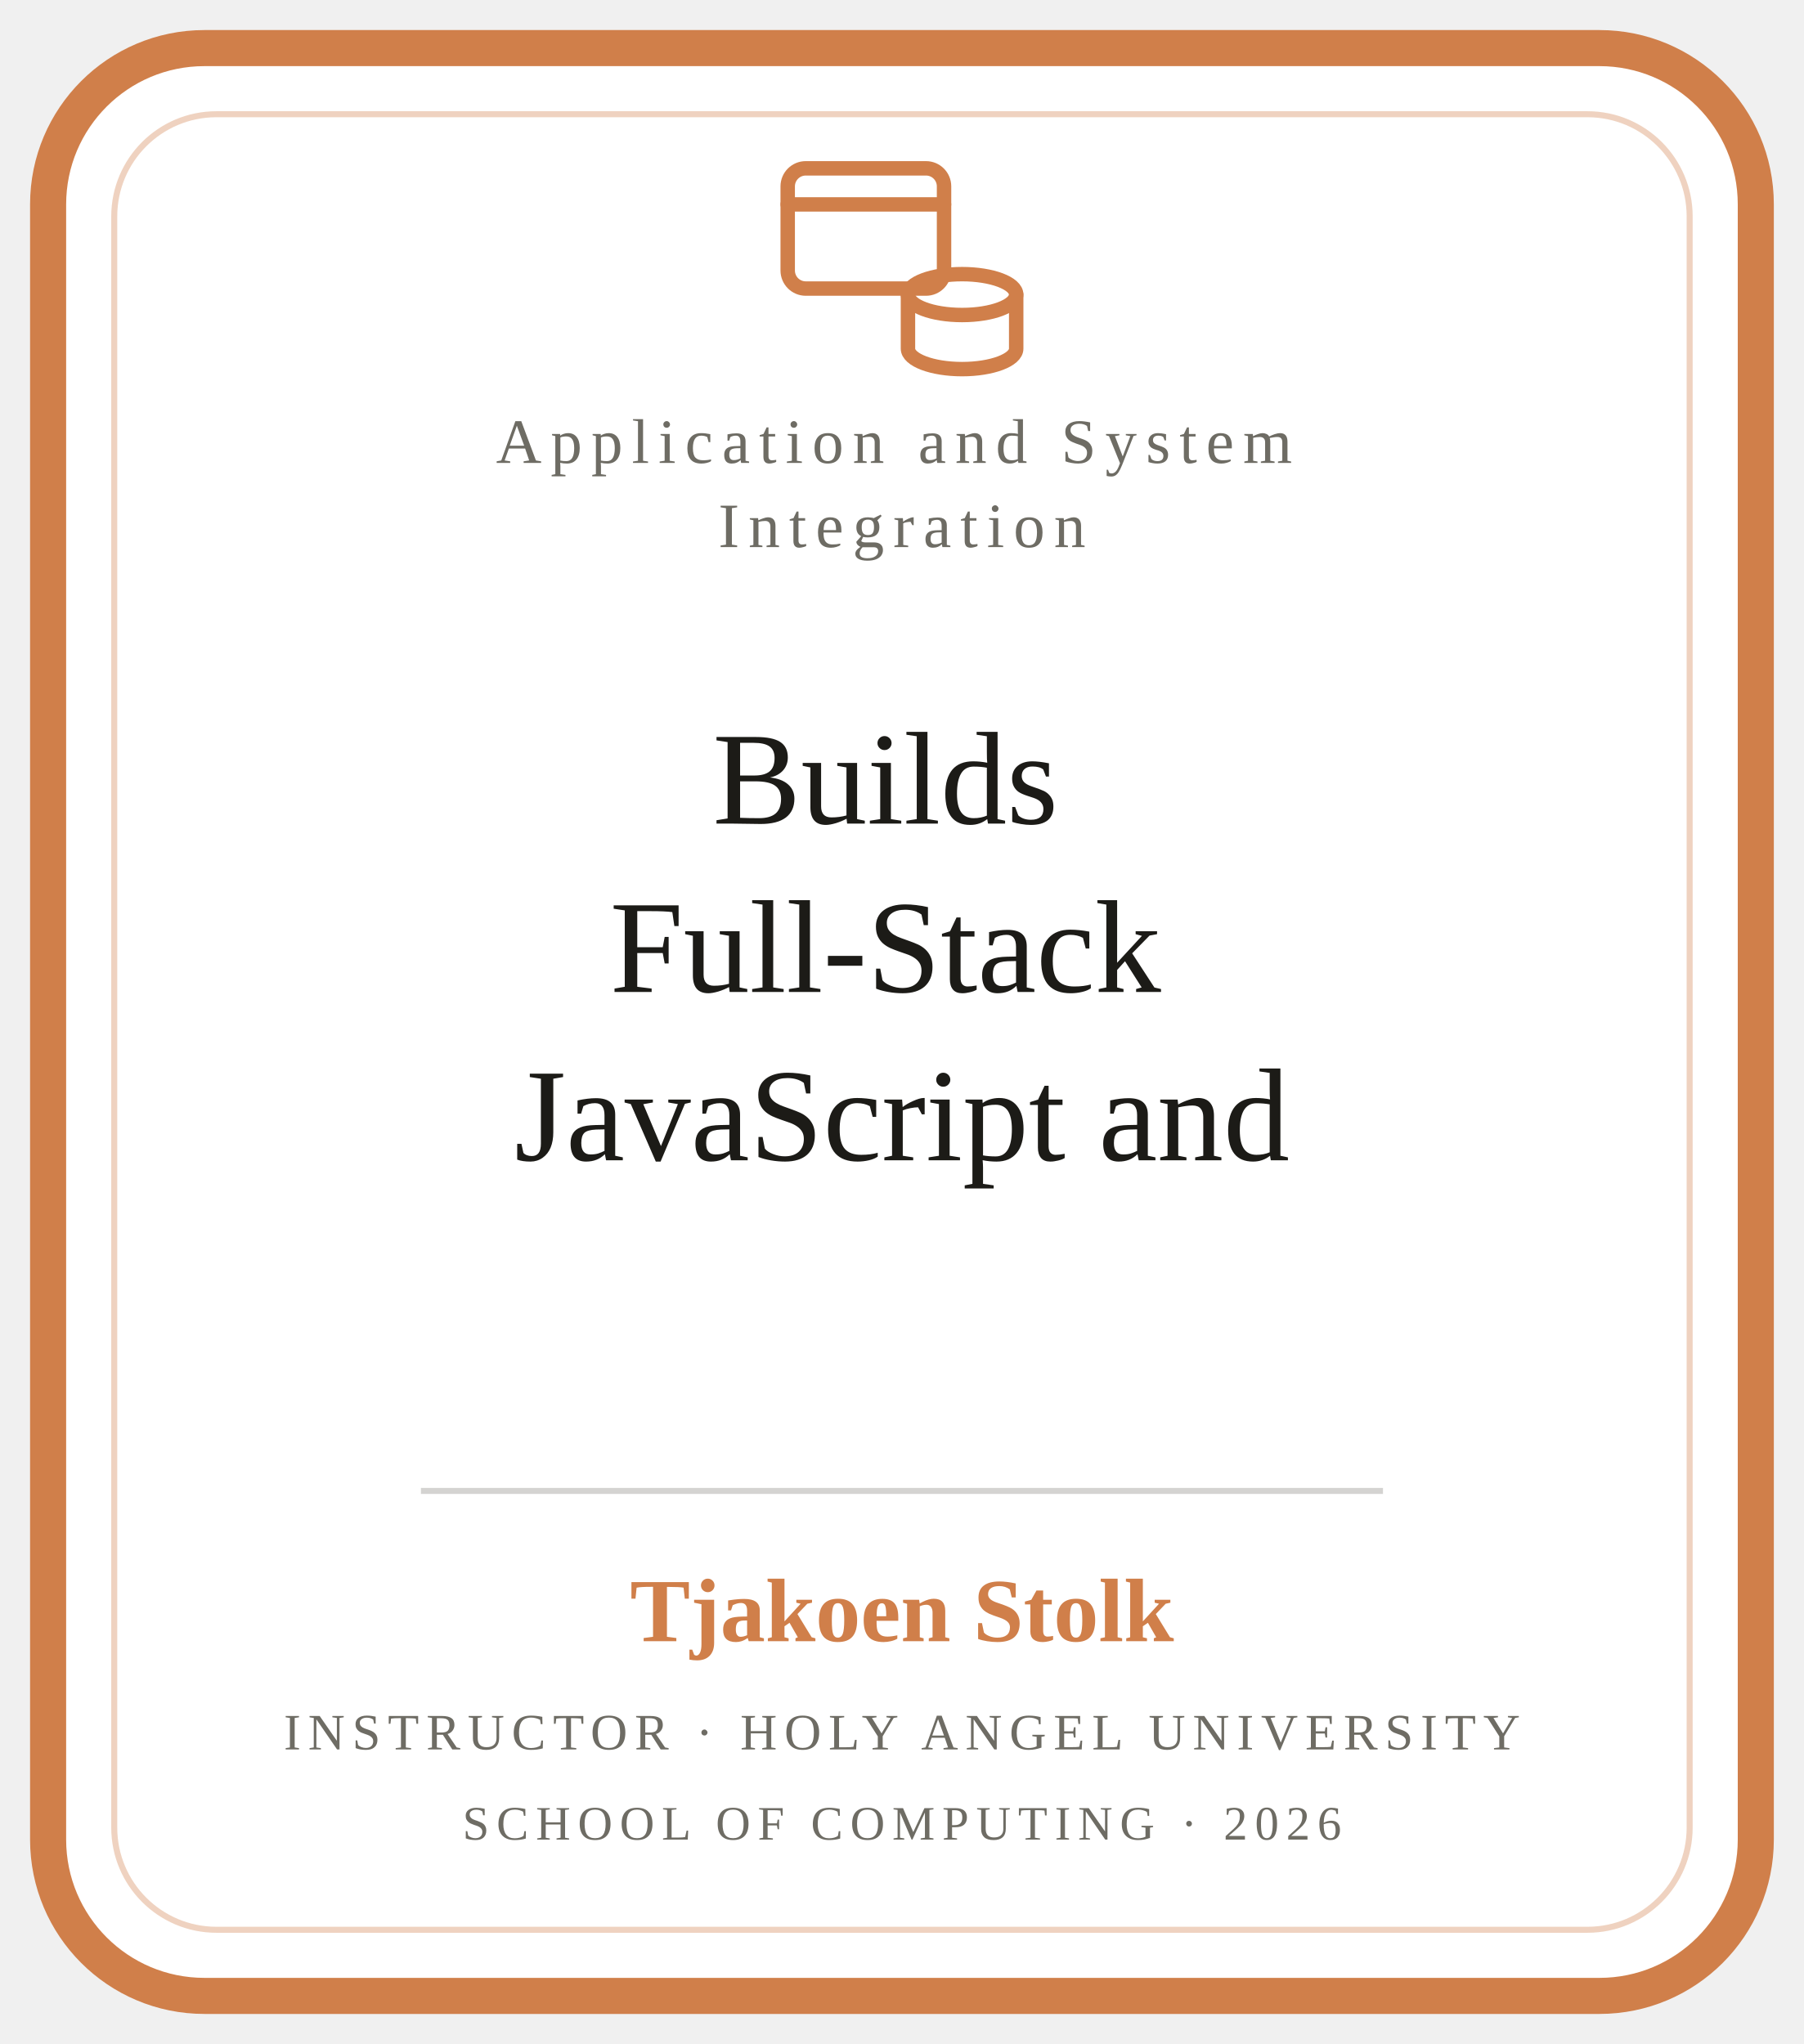
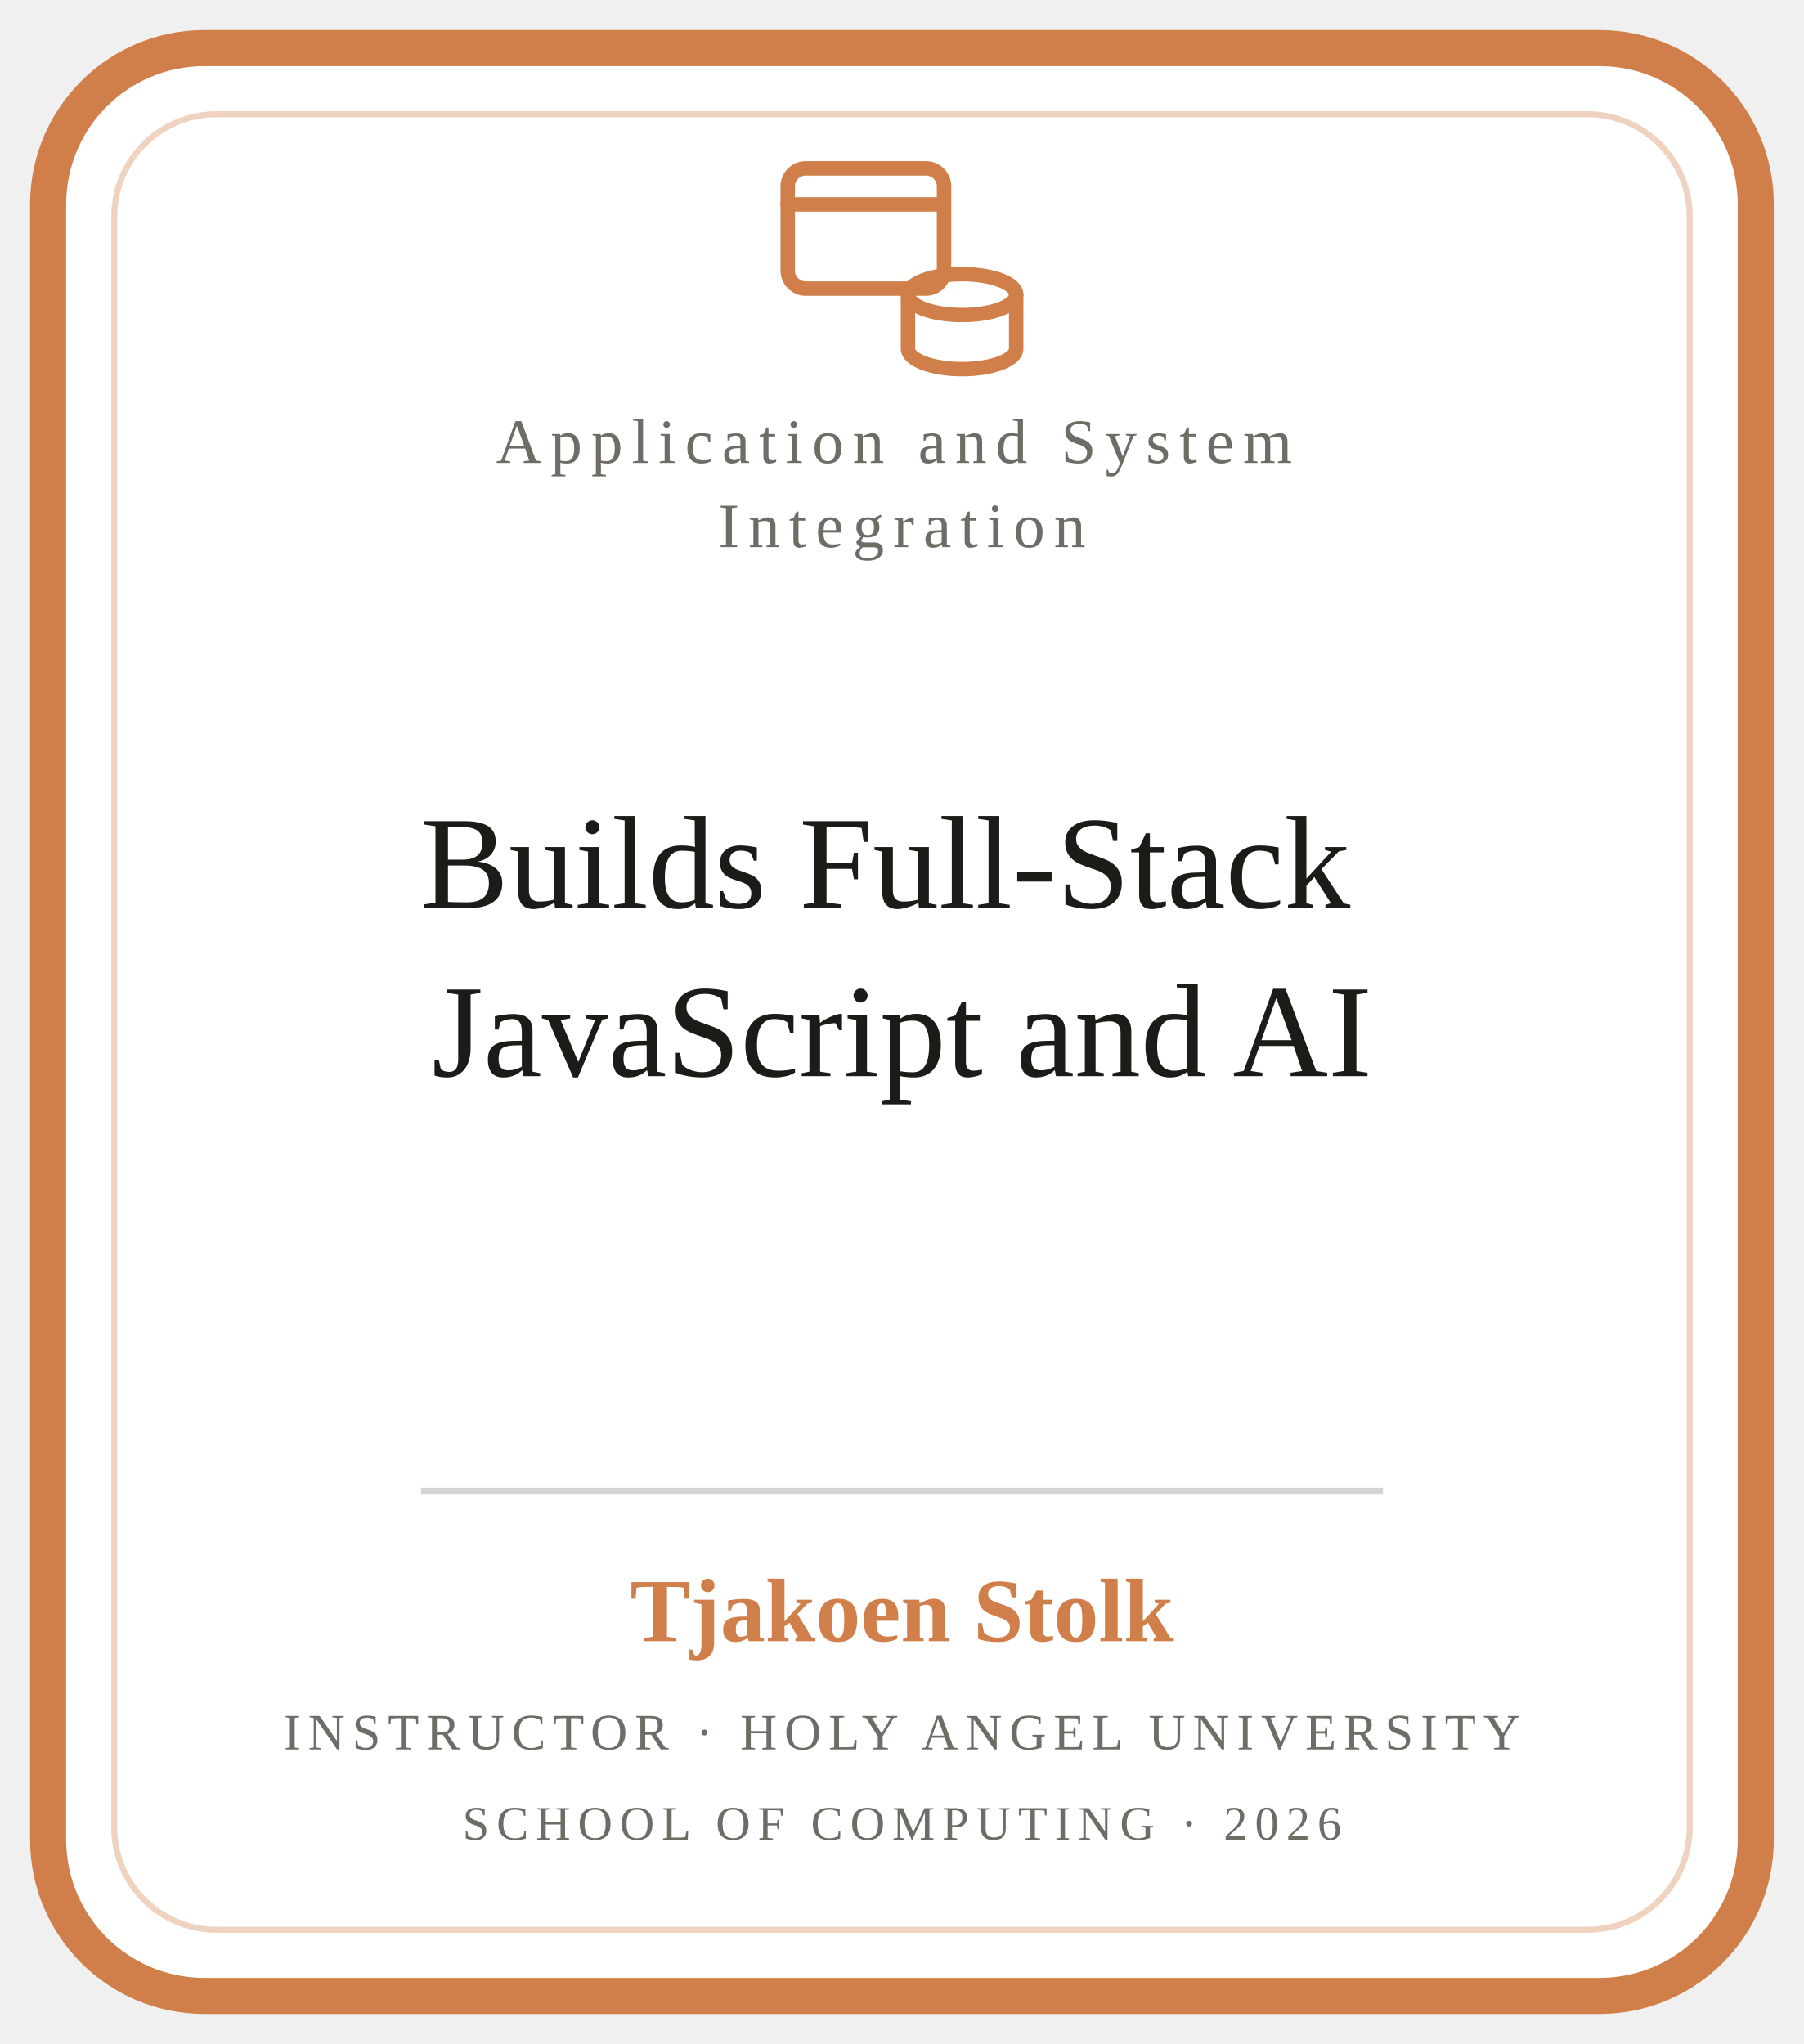
<svg xmlns="http://www.w3.org/2000/svg" viewBox="0 0 300 340" role="img" aria-label="Application and System Integration badge: Builds Full-Stack JavaScript and AI, issued by Tjakoen Stolk, 2026" width="300" height="340">
  <rect x="8" y="8" width="284" height="324" rx="26" style="fill:#FFFFFF;stroke:#d07f4a" stroke-width="6" />
  <rect x="19" y="19" width="262" height="302" rx="17" fill="none" style="stroke:#d07f4a" stroke-width="1" opacity="0.35" />
  <g style="stroke:#d07f4a" fill="none" stroke-width="2.4" stroke-linecap="round" stroke-linejoin="round">
    <rect x="131" y="28" width="26" height="20" rx="3" />
    <line x1="131" y1="34" x2="157" y2="34" />
    <ellipse cx="160" cy="49" rx="9" ry="3.4" />
    <path d="M151 49 v9 a9 3.4 0 0 0 18 0 v-9" />
  </g>
  <text text-anchor="middle" font-family="Georgia, 'Times New Roman', serif" font-size="10.5" letter-spacing="1.5" style="fill:#6E6C64">
    <tspan x="150" y="77">Application and System</tspan>
    <tspan x="150" y="91">Integration</tspan>
  </text>
  <text text-anchor="middle" font-family="Georgia, 'Times New Roman', serif" font-size="22" style="fill:#1C1B17">
-     <tspan x="150" y="137">Builds</tspan>
-     <tspan x="150" y="165">Full-Stack</tspan>
-     <tspan x="150" y="193">JavaScript and</tspan>
+     <tspan x="150" y="151">Builds Full-Stack</tspan>
+     <tspan x="150" y="179">JavaScript and AI</tspan>
  </text>
  <line x1="70" y1="248" x2="230" y2="248" style="stroke:#6E6C64" stroke-width="1" opacity="0.3" />
  <text x="150" y="273" text-anchor="middle" font-family="Georgia, 'Times New Roman', serif" font-size="15" font-weight="700" style="fill:#d07f4a">Tjakoen Stolk</text>
  <text x="150" y="291" text-anchor="middle" font-family="Georgia, 'Times New Roman', serif" font-size="8.5" letter-spacing="1.2" style="fill:#6E6C64">INSTRUCTOR · HOLY ANGEL UNIVERSITY</text>
  <text x="150" y="306" text-anchor="middle" font-family="Georgia, 'Times New Roman', serif" font-size="8" letter-spacing="1.2" style="fill:#6E6C64">SCHOOL OF COMPUTING · 2026</text>
</svg>
